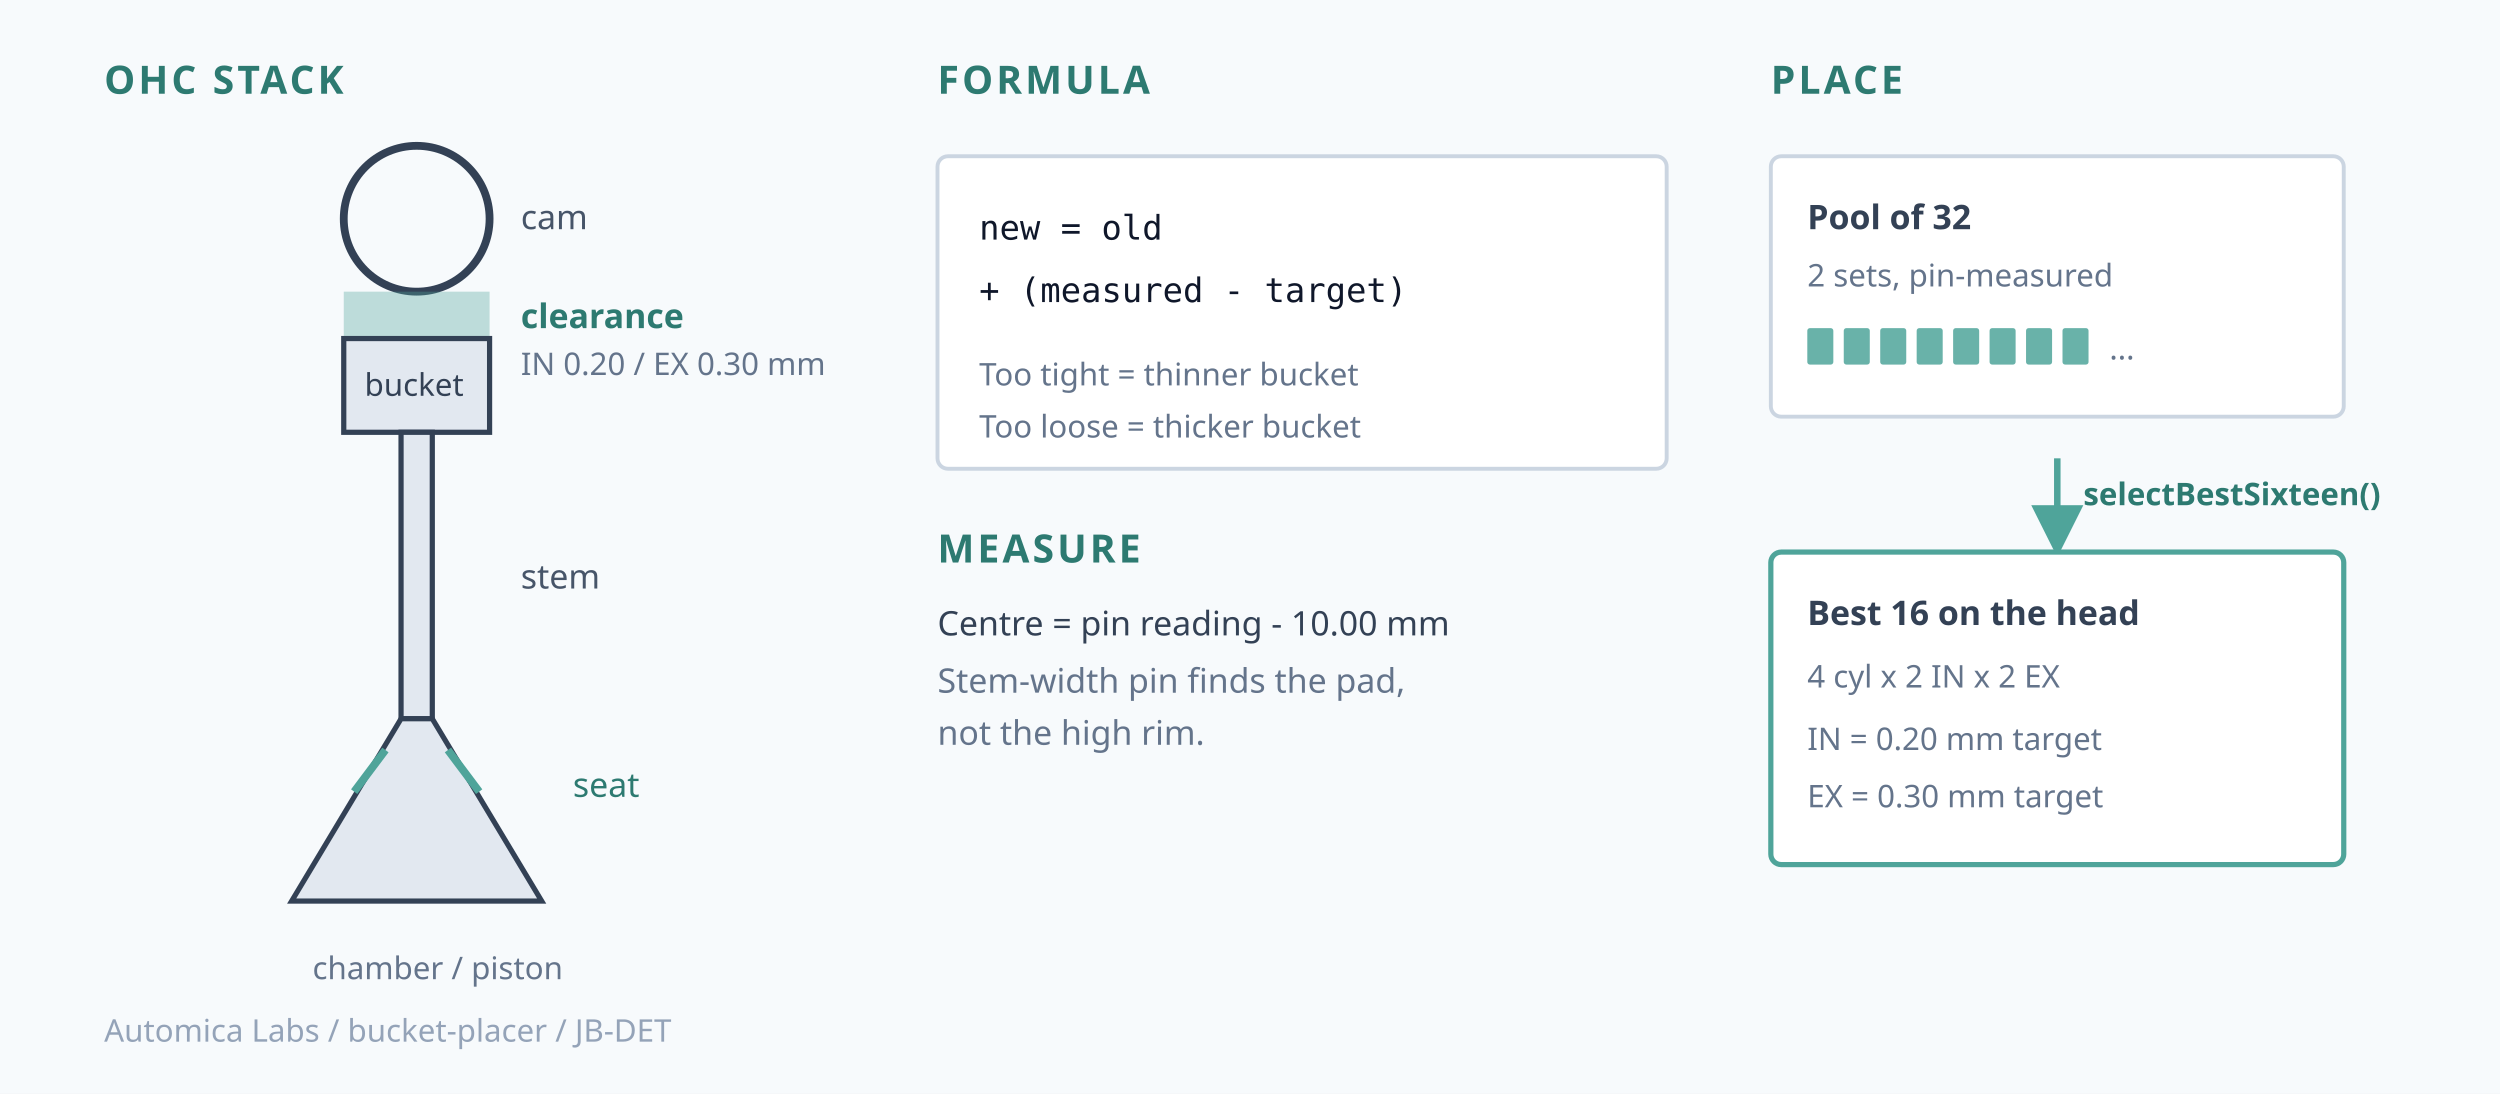
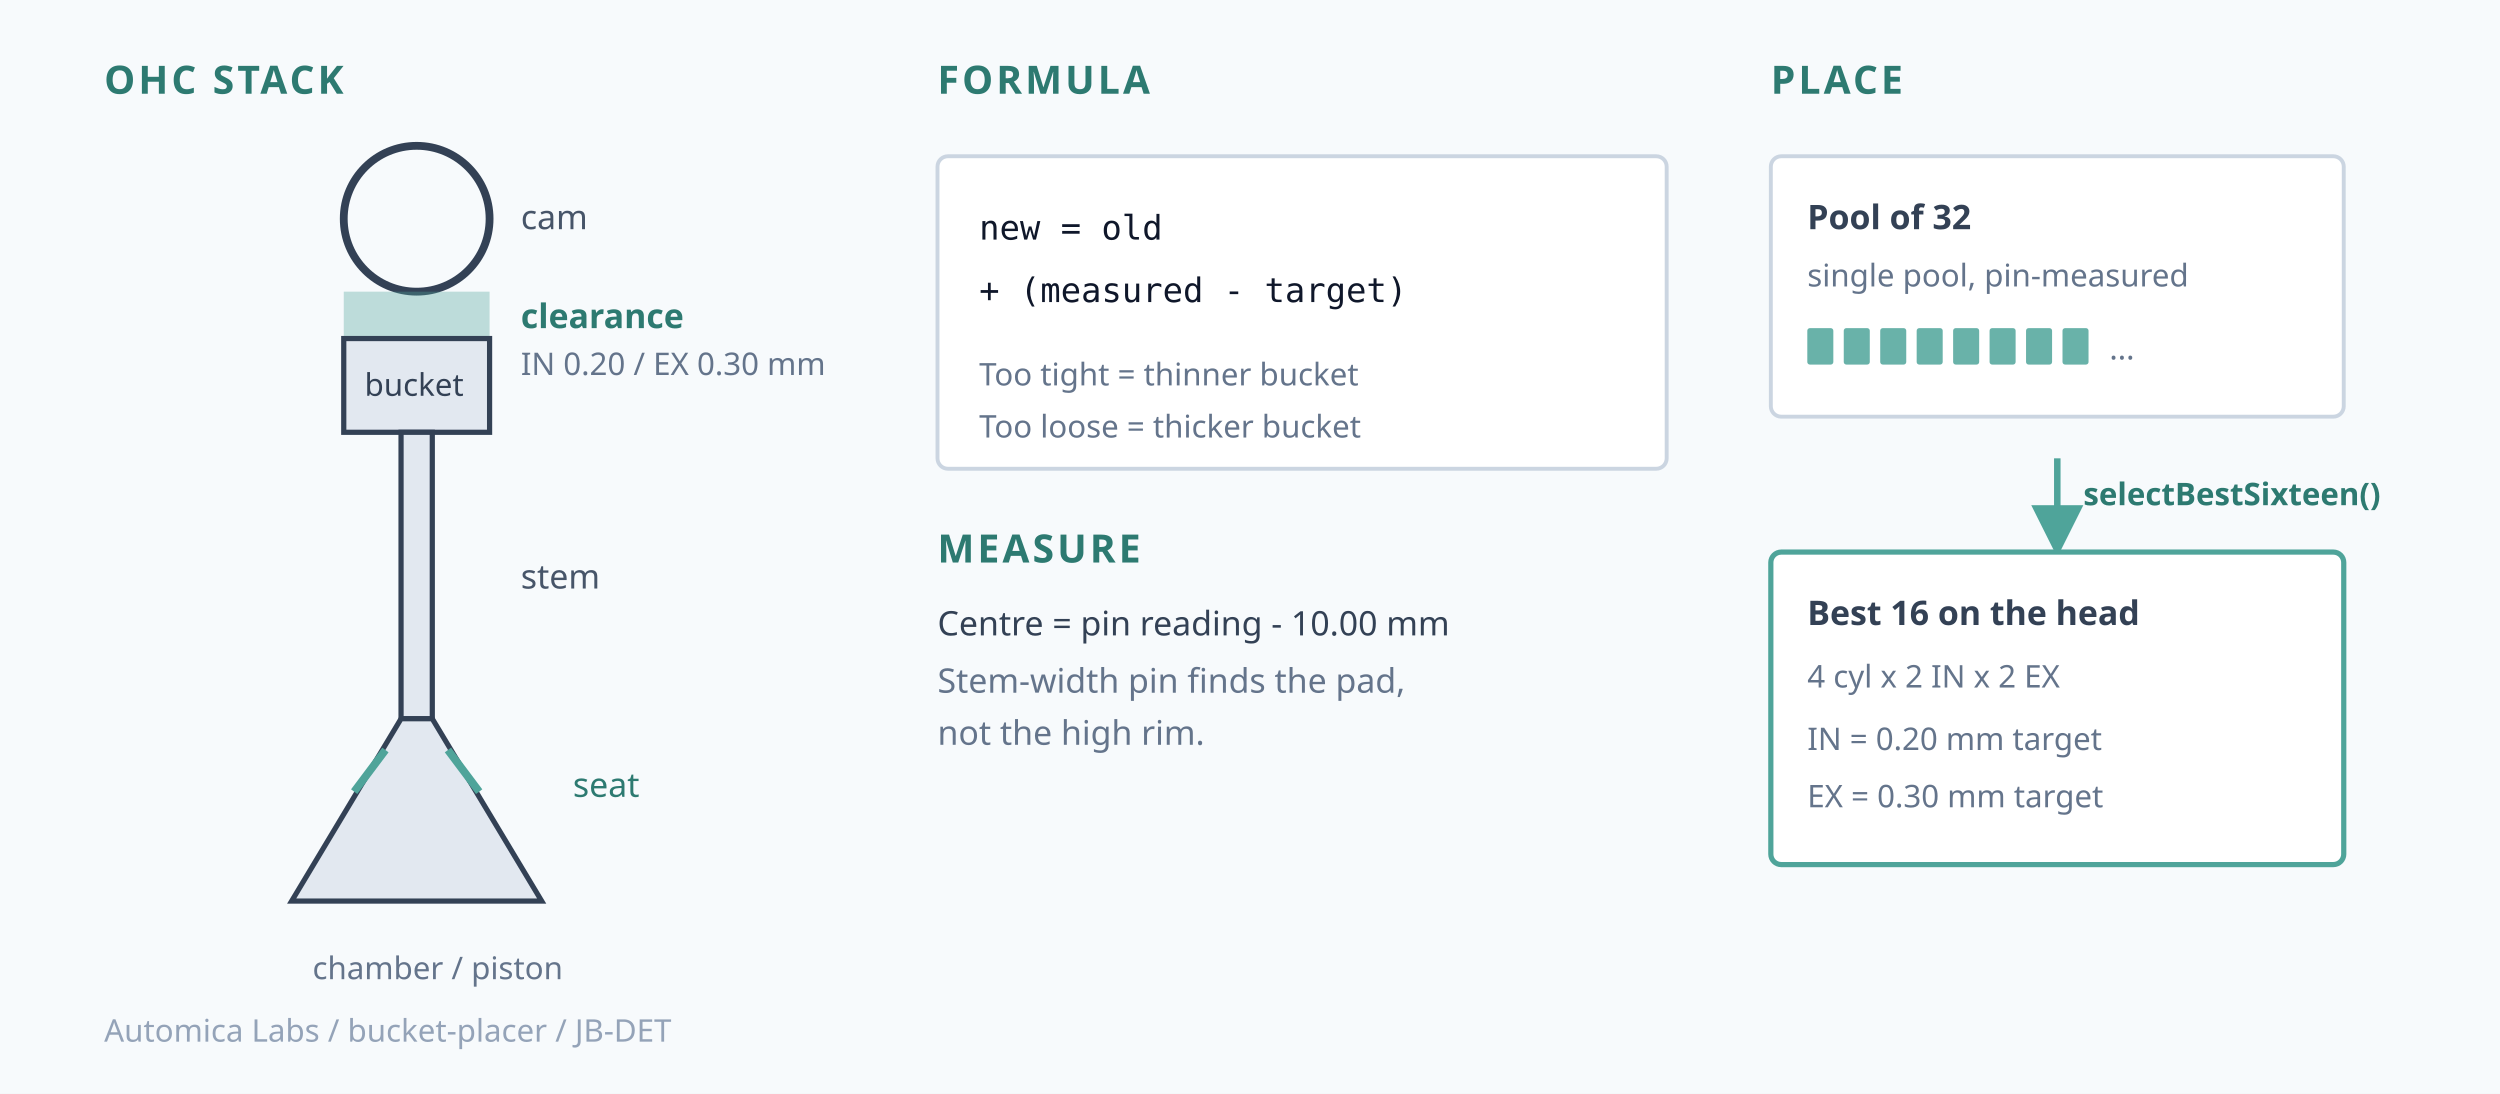
<svg xmlns="http://www.w3.org/2000/svg" viewBox="0 0 960 420" role="img" aria-labelledby="title desc">
  <rect width="960" height="420" fill="#f7fafc" />
  <g transform="translate(40,36)">
    <text x="0" y="0" font-family="system-ui,Segoe UI,sans-serif" font-size="15" font-weight="700" fill="#2d7a71" letter-spacing="0.08em">OHC STACK</text>
    <circle cx="120" cy="48" r="28" fill="none" stroke="#334155" stroke-width="3" />
    <text x="160" y="52" font-family="system-ui,Segoe UI,sans-serif" font-size="13" fill="#475569">cam</text>
    <rect x="92" y="76" width="56" height="18" fill="#4fa49a" opacity="0.35" />
    <text x="160" y="90" font-family="system-ui,Segoe UI,sans-serif" font-size="13" font-weight="600" fill="#2d7a71">clearance</text>
    <text x="160" y="108" font-family="system-ui,Segoe UI,sans-serif" font-size="12" fill="#64748b">IN 0.20 / EX 0.30 mm</text>
    <rect x="92" y="94" width="56" height="36" fill="#e2e8f0" stroke="#334155" stroke-width="2" />
    <text x="100" y="116" font-family="system-ui,Segoe UI,sans-serif" font-size="12" fill="#334155">bucket</text>
    <rect x="114" y="130" width="12" height="110" fill="#e2e8f0" stroke="#334155" stroke-width="2" />
    <text x="160" y="190" font-family="system-ui,Segoe UI,sans-serif" font-size="13" fill="#475569">stem</text>
    <polygon points="114,240 126,240 168,310 72,310" fill="#e2e8f0" stroke="#334155" stroke-width="2" />
    <line x1="96" y1="268" x2="108" y2="252" stroke="#4fa49a" stroke-width="3" />
    <line x1="132" y1="252" x2="144" y2="268" stroke="#4fa49a" stroke-width="3" />
    <text x="180" y="270" font-family="system-ui,Segoe UI,sans-serif" font-size="13" fill="#2d7a71">seat</text>
    <text x="80" y="340" font-family="system-ui,Segoe UI,sans-serif" font-size="12" fill="#64748b">chamber / piston</text>
  </g>
  <g transform="translate(360,36)">
    <text x="0" y="0" font-family="system-ui,Segoe UI,sans-serif" font-size="15" font-weight="700" fill="#2d7a71" letter-spacing="0.08em">FORMULA</text>
    <rect x="0" y="24" width="280" height="120" rx="4" fill="#ffffff" stroke="#cbd5e1" stroke-width="1.5" />
    <text x="16" y="56" font-family="ui-monospace,SFMono-Regular,Menlo,monospace" font-size="13" fill="#0f172a">new = old</text>
    <text x="16" y="80" font-family="ui-monospace,SFMono-Regular,Menlo,monospace" font-size="13" fill="#0f172a">    + (measured - target)</text>
    <text x="16" y="112" font-family="system-ui,Segoe UI,sans-serif" font-size="12" fill="#64748b">Too tight = thinner bucket</text>
    <text x="16" y="132" font-family="system-ui,Segoe UI,sans-serif" font-size="12" fill="#64748b">Too loose = thicker bucket</text>
    <text x="0" y="180" font-family="system-ui,Segoe UI,sans-serif" font-size="15" font-weight="700" fill="#2d7a71" letter-spacing="0.08em">MEASURE</text>
    <text x="0" y="208" font-family="system-ui,Segoe UI,sans-serif" font-size="13" fill="#334155">Centre = pin reading - 10.00 mm</text>
    <text x="0" y="230" font-family="system-ui,Segoe UI,sans-serif" font-size="13" fill="#64748b">Stem-width pin finds the pad,</text>
    <text x="0" y="250" font-family="system-ui,Segoe UI,sans-serif" font-size="13" fill="#64748b">not the high rim.</text>
  </g>
  <g transform="translate(680,36)">
    <text x="0" y="0" font-family="system-ui,Segoe UI,sans-serif" font-size="15" font-weight="700" fill="#2d7a71" letter-spacing="0.08em">PLACE</text>
    <rect x="0" y="24" width="220" height="100" rx="4" fill="#ffffff" stroke="#cbd5e1" stroke-width="1.5" />
    <text x="14" y="52" font-family="system-ui,Segoe UI,sans-serif" font-size="13" font-weight="600" fill="#334155">Pool of 32</text>
-     <text x="14" y="74" font-family="system-ui,Segoe UI,sans-serif" font-size="12" fill="#64748b">2 sets, pin-measured</text>
+     <text x="14" y="74" font-family="system-ui,Segoe UI,sans-serif" font-size="12" fill="#64748b">single pool, pin-measured</text>
    <g fill="#4fa49a" opacity="0.85">
      <rect x="14" y="90" width="10" height="14" rx="1" />
      <rect x="28" y="90" width="10" height="14" rx="1" />
      <rect x="42" y="90" width="10" height="14" rx="1" />
      <rect x="56" y="90" width="10" height="14" rx="1" />
      <rect x="70" y="90" width="10" height="14" rx="1" />
      <rect x="84" y="90" width="10" height="14" rx="1" />
      <rect x="98" y="90" width="10" height="14" rx="1" />
      <rect x="112" y="90" width="10" height="14" rx="1" />
    </g>
    <text x="130" y="102" font-family="system-ui,Segoe UI,sans-serif" font-size="12" fill="#64748b">...</text>
    <path d="M110 140 L110 168" stroke="#4fa49a" stroke-width="2.5" fill="none" marker-end="url(#arrow)" />
    <text x="120" y="158" font-family="system-ui,Segoe UI,sans-serif" font-size="12" font-weight="600" fill="#2d7a71">selectBestSixteen()</text>
    <rect x="0" y="176" width="220" height="120" rx="4" fill="#ffffff" stroke="#4fa49a" stroke-width="2" />
    <text x="14" y="204" font-family="system-ui,Segoe UI,sans-serif" font-size="13" font-weight="600" fill="#334155">Best 16 on the head</text>
    <text x="14" y="228" font-family="system-ui,Segoe UI,sans-serif" font-size="12" fill="#64748b">4 cyl x 2 IN x 2 EX</text>
    <text x="14" y="252" font-family="system-ui,Segoe UI,sans-serif" font-size="12" fill="#64748b">IN = 0.20 mm target</text>
    <text x="14" y="274" font-family="system-ui,Segoe UI,sans-serif" font-size="12" fill="#64748b">EX = 0.30 mm target</text>
  </g>
  <defs>
    <marker id="arrow" markerWidth="8" markerHeight="8" refX="4" refY="4" orient="auto">
      <path d="M0,0 L8,4 L0,8 Z" fill="#4fa49a" />
    </marker>
  </defs>
  <text x="40" y="400" font-family="system-ui,Segoe UI,sans-serif" font-size="12" fill="#94a3b8">Automica Labs / bucket-placer / JB-DET</text>
</svg>
